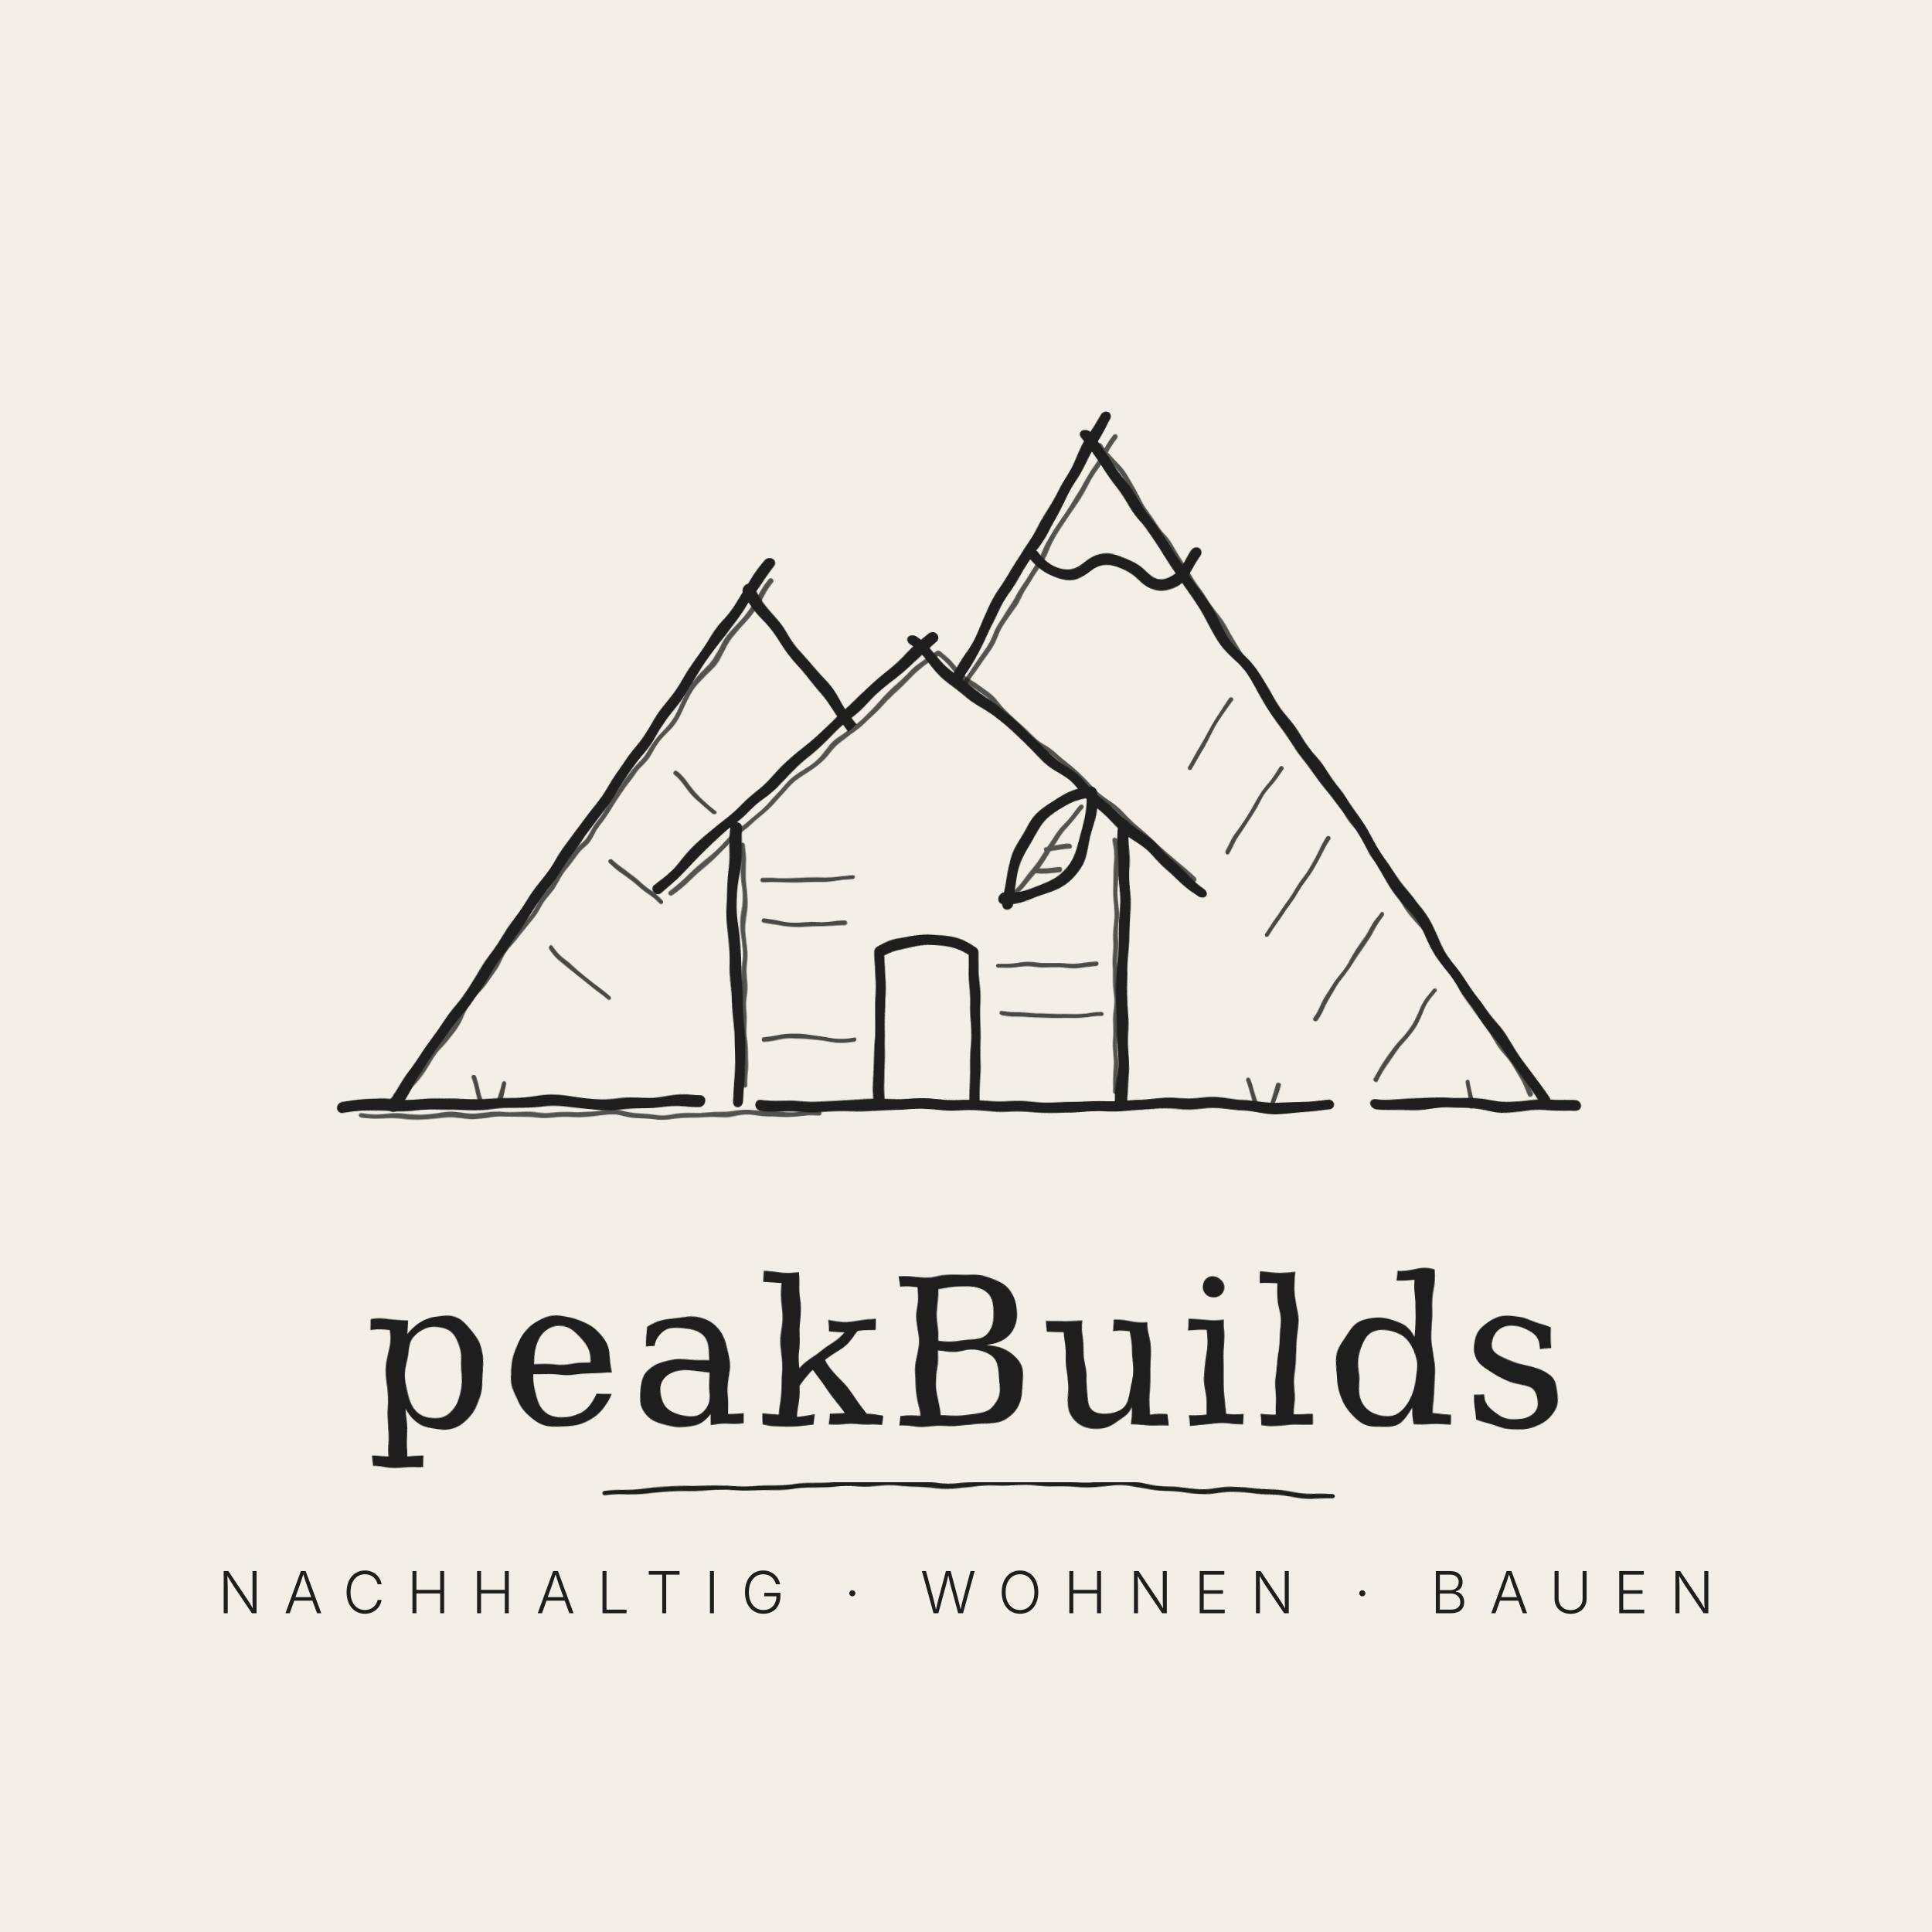
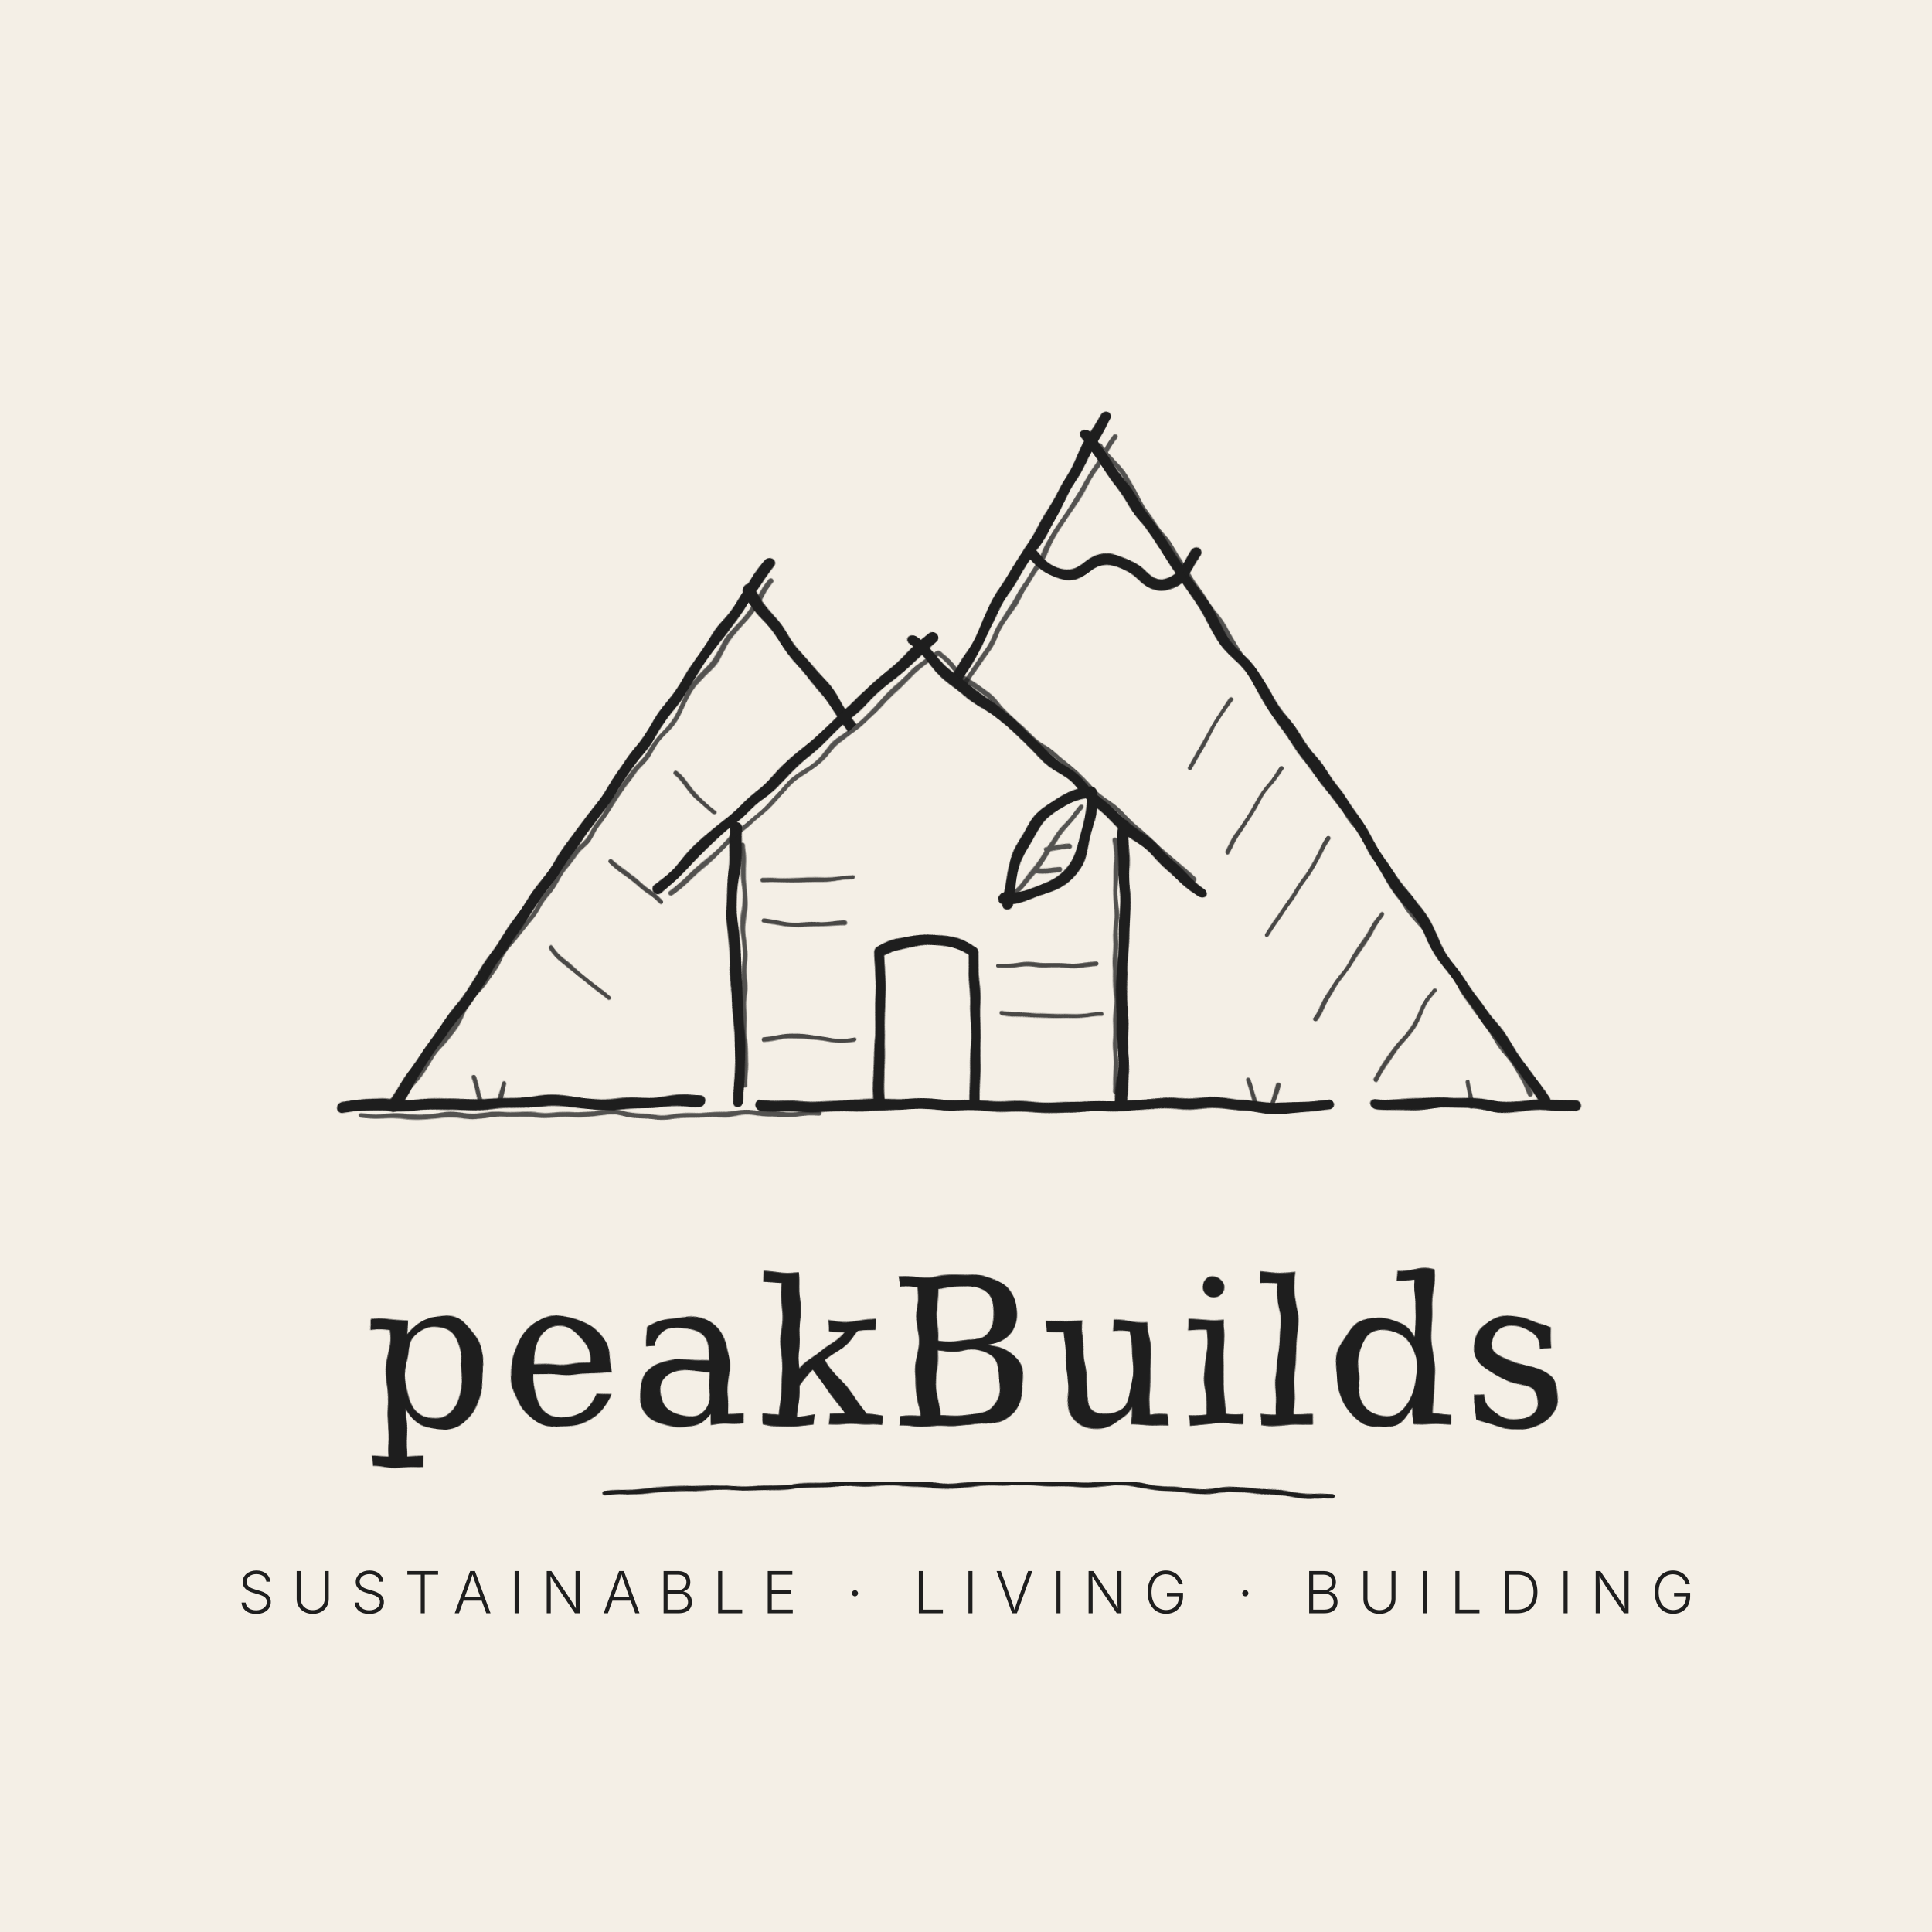
<svg xmlns="http://www.w3.org/2000/svg" viewBox="0 0 800 800" width="800" height="800">
  <defs>
    <filter id="rough" x="-10%" y="-10%" width="120%" height="120%">
      <feTurbulence type="fractalNoise" baseFrequency="0.035" numOctaves="2" seed="7" result="n" />
      <feDisplacementMap in="SourceGraphic" in2="n" scale="5" xChannelSelector="R" yChannelSelector="G" />
    </filter>
    <filter id="rough2" x="-10%" y="-10%" width="120%" height="120%">
      <feTurbulence type="fractalNoise" baseFrequency="0.05" numOctaves="2" seed="21" result="n" />
      <feDisplacementMap in="SourceGraphic" in2="n" scale="4" xChannelSelector="G" yChannelSelector="R" />
    </filter>
  </defs>
  <rect width="800" height="800" fill="#F4EFE6" />
  <g fill="none" stroke="#1E1E1E" stroke-linecap="round" stroke-linejoin="round" transform="translate(400 330)">
    <g filter="url(#rough)" stroke-width="4.5">
      <path d="M-238 128 L-82 -96" />
      <path d="M-90 -86 L-34 -12" />
      <path d="M-30 -2 L58 -158" />
      <path d="M50 -150 L240 126" />
      <path d="M28 -100 Q40 -88 50 -96 T72 -92 T96 -100" />
    </g>
    <g filter="url(#rough2)" stroke-width="2" opacity="0.75">
      <path d="M-232 122 L-80 -90" />
      <path d="M-24 -6 L62 -150" />
      <path d="M56 -146 L234 122" />
    </g>
    <g filter="url(#rough2)" stroke-width="1.8" opacity="0.8">
      <path d="M110 -40 L92 -12" />
      <path d="M130 -12 L108 22" />
      <path d="M150 18 L124 58" />
      <path d="M172 48 L144 92" />
      <path d="M194 80 L170 118" />
      <path d="M-120 -10 L-104 6" />
      <path d="M-146 26 L-126 44" />
      <path d="M-172 62 L-148 84" />
    </g>
    <path d="M-104 128 L-104 24 L-15 -58 L74 24 L74 128 Z" fill="#F4EFE6" stroke="none" />
    <g filter="url(#rough)" stroke-width="4.5">
      <path d="M-128 38 L-14 -66" />
      <path d="M-22 -64 L98 40" />
      <path d="M-96 14 L-94 126" />
      <path d="M66 12 L64 126" />
      <path d="M-36 126 L-36 64 Q-16 54 4 64 L4 126" />
      <path d="M-258 128 L-110 126" />
      <path d="M-84 127 L150 128" />
      <path d="M170 127 L252 128" />
      <path d="M18 44 C 16 14, 40 0, 52 -2 C 54 24, 40 42, 16 42" />
    </g>
    <g filter="url(#rough2)" stroke-width="2" opacity="0.75">
      <path d="M-122 40 L-12 -60 L94 34" />
      <path d="M-92 20 L-92 120" />
      <path d="M62 18 L62 122" />
      <path d="M-250 132 L-60 131" />
      <path d="M20 40 L48 4" />
      <path d="M28 30 L38 30 M33 22 L43 20" />
    </g>
    <g filter="url(#rough2)" stroke-width="1.8" opacity="0.8">
      <path d="M-84 34 L-48 34" />
      <path d="M-84 52 L-50 52" />
      <path d="M14 70 L54 70" />
      <path d="M14 90 L56 90" />
      <path d="M-84 100 L-46 100" />
      <path d="M-200 128 l-4 -12 M-194 128 l2 -10" />
      <path d="M120 128 l-3 -11 M126 128 l3 -9" />
      <path d="M210 128 l-2 -10" />
    </g>
  </g>
  <g filter="url(#rough2)">
    <text x="400" y="590" text-anchor="middle" font-family="DejaVu Serif, Georgia, serif" font-size="84" fill="#1E1E1E" letter-spacing="3">peakBuilds</text>
  </g>
  <path d="M250 618 Q400 610 552 620" fill="none" stroke="#1E1E1E" stroke-width="2" stroke-linecap="round" filter="url(#rough)" />
-   <text x="400" y="668" text-anchor="middle" font-family="Inter, Helvetica, Arial, sans-serif" font-size="24" font-weight="300" fill="#1E1E1E" letter-spacing="9">NACHHALTIG · WOHNEN · BAUEN</text>
+   <text x="400" y="668" text-anchor="middle" font-family="Inter, Helvetica, Arial, sans-serif" font-size="24" font-weight="300" fill="#1E1E1E" letter-spacing="7">SUSTAINABLE · LIVING · BUILDING</text>
</svg>
